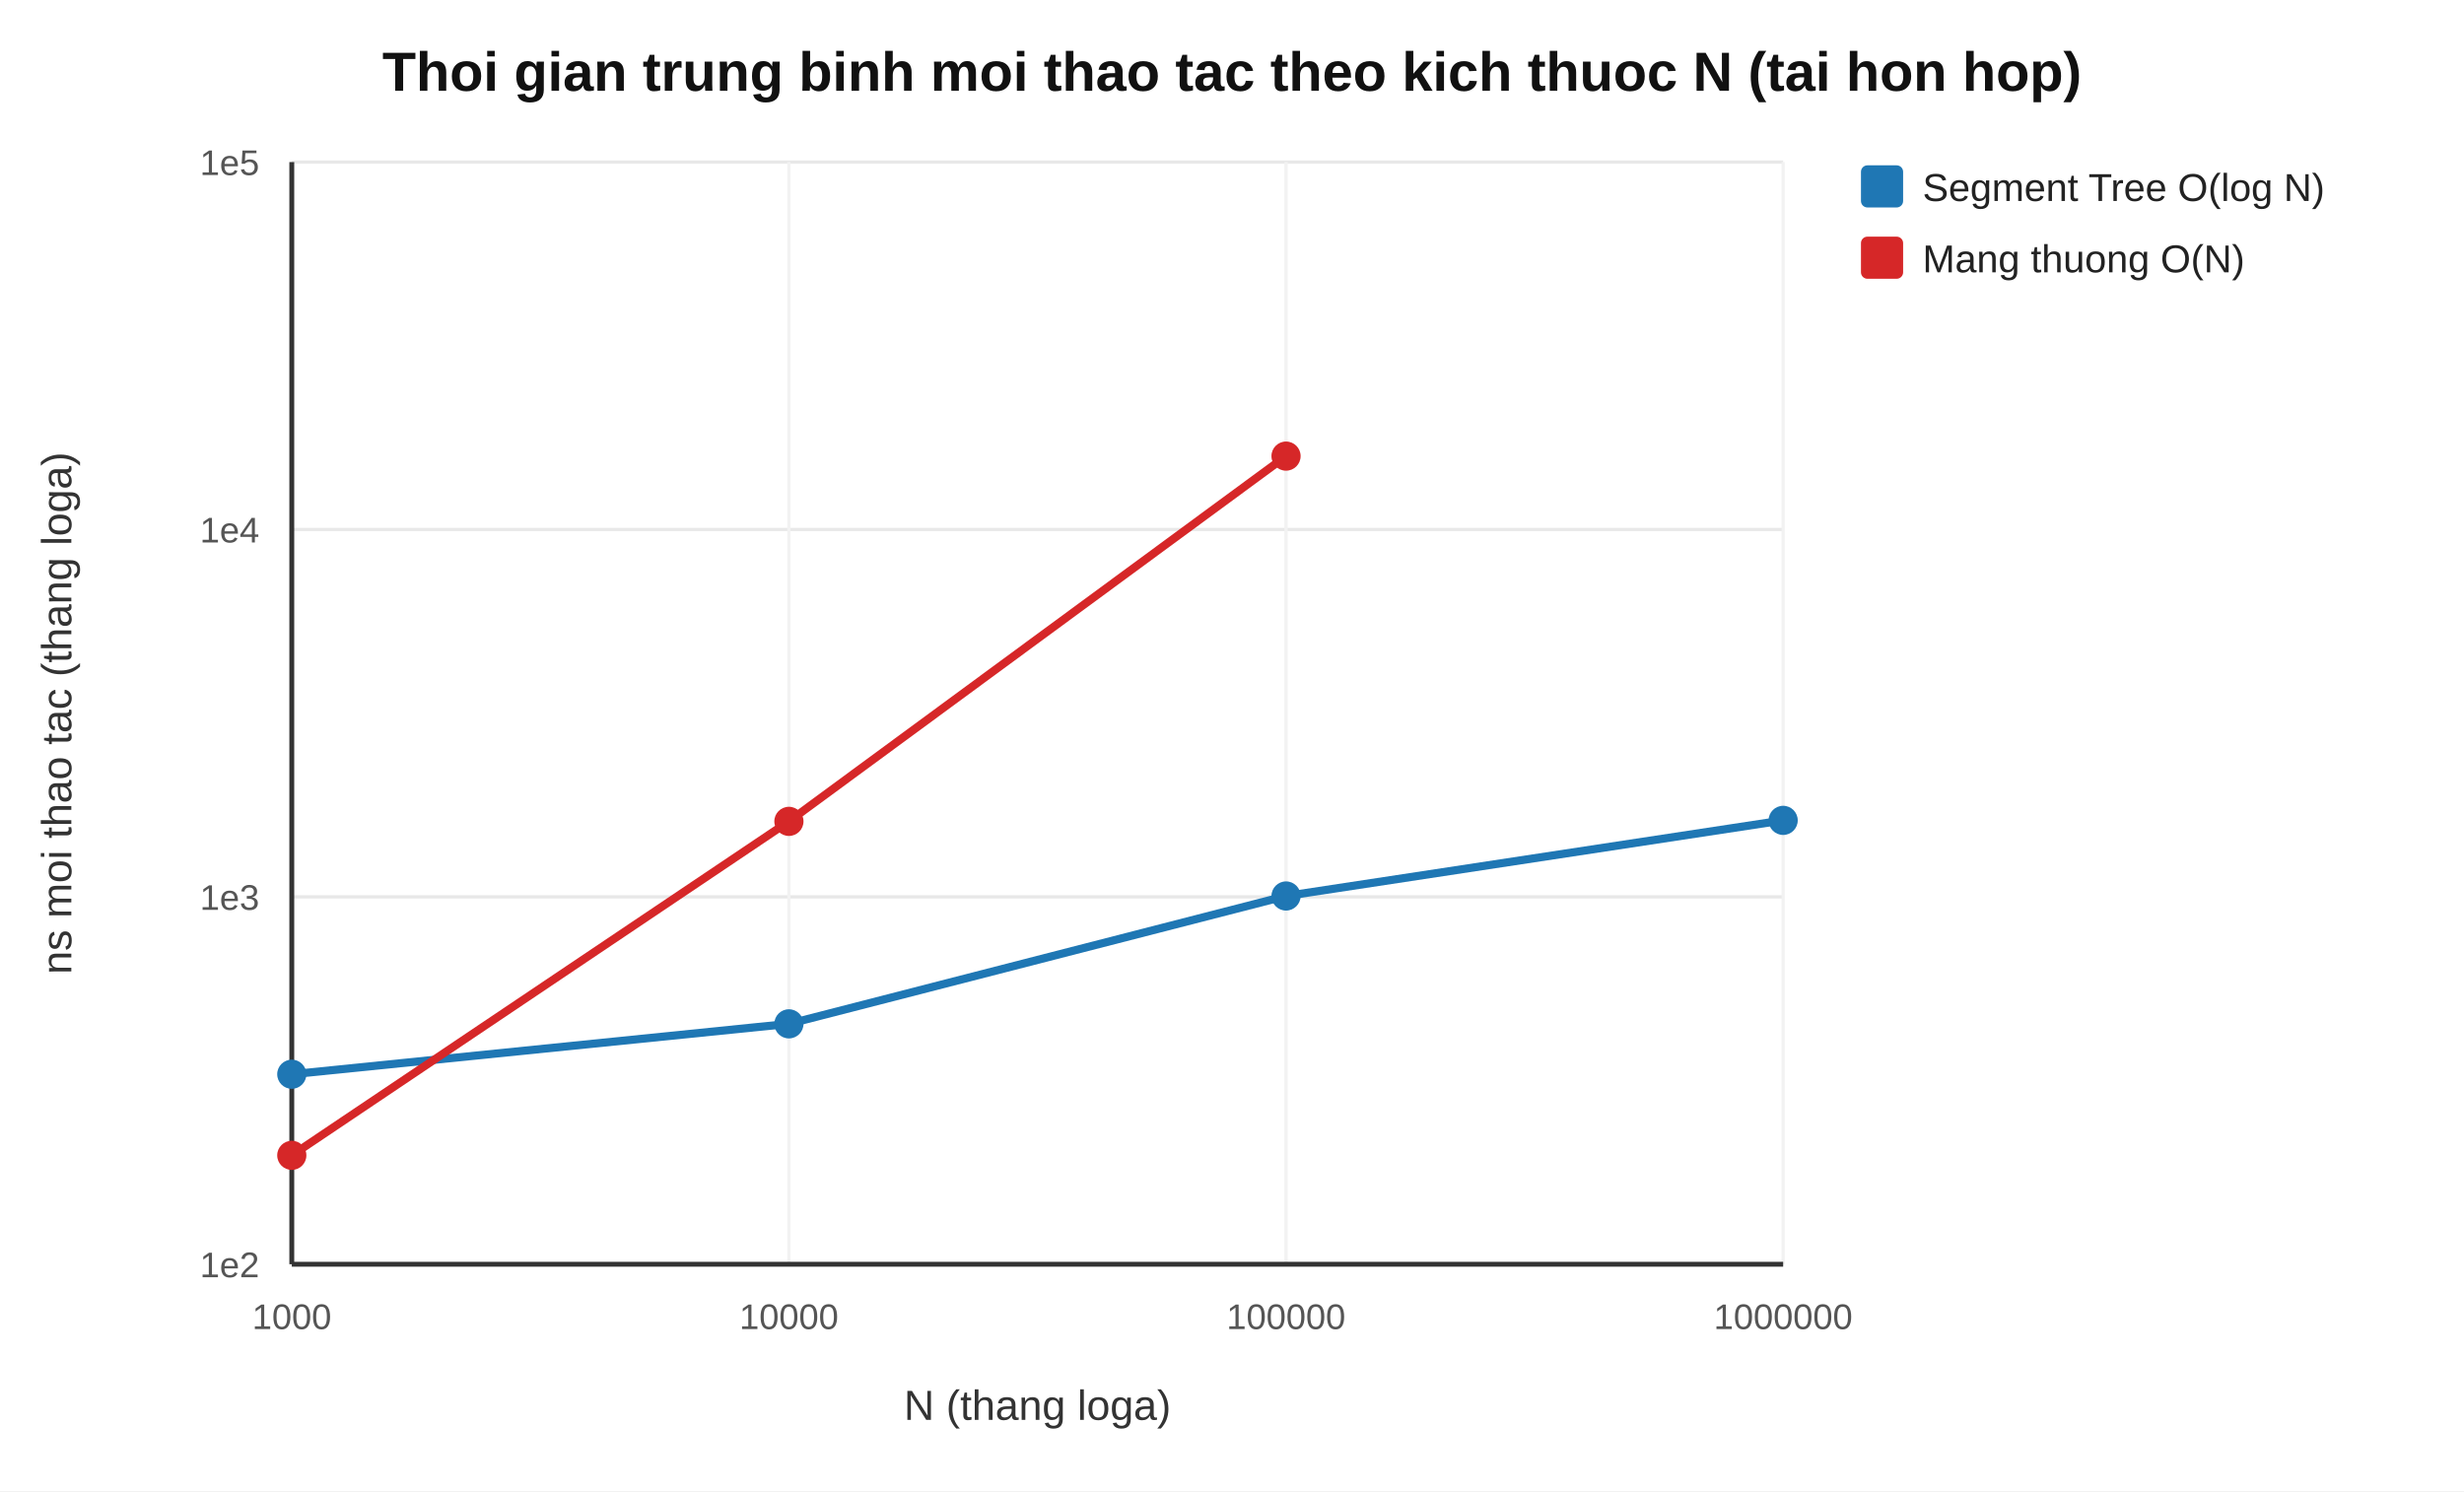
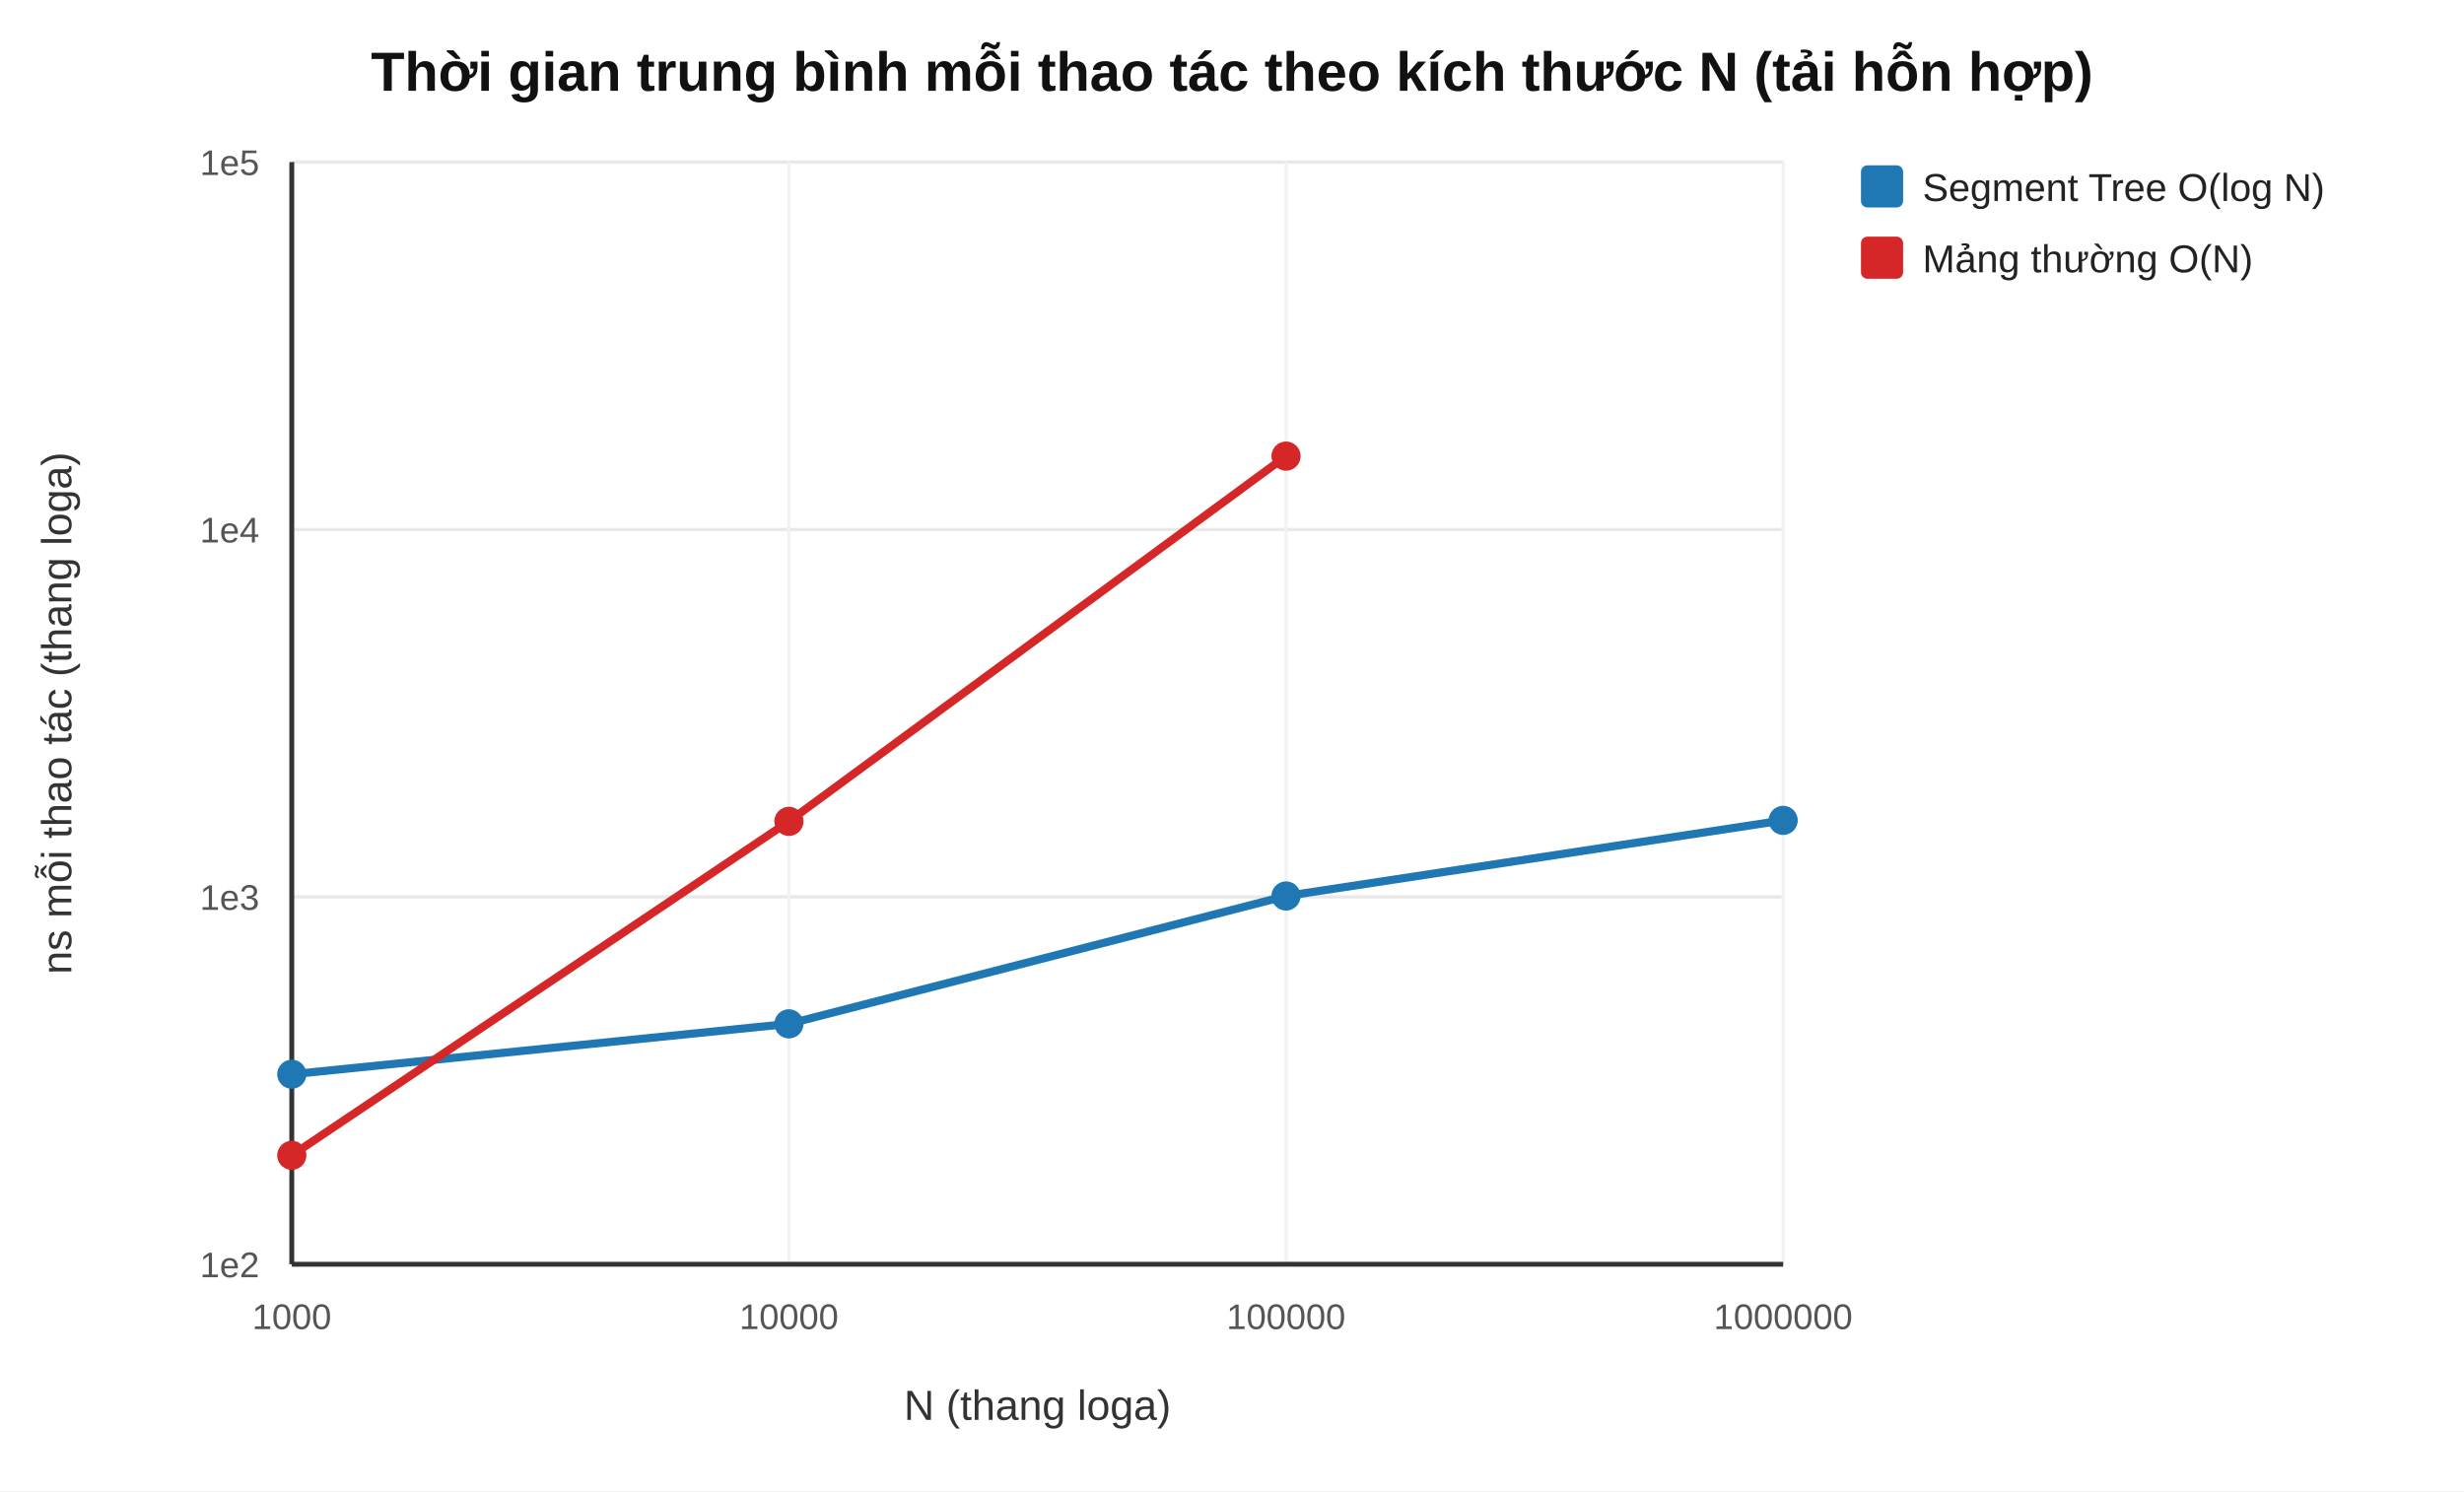
<svg xmlns="http://www.w3.org/2000/svg" width="760" height="460" viewBox="0 0 760 460" font-family="Segoe UI, Arial, sans-serif">
  <rect width="760" height="460" fill="#ffffff" />
-   <text x="380" y="28" text-anchor="middle" font-size="17" font-weight="600" fill="#111">Thoi gian trung binh moi thao tac theo kich thuoc N (tai hon hop)</text>
+   <text x="380" y="28" text-anchor="middle" font-size="17" font-weight="600" fill="#111">Thời gian trung bình mỗi thao tác theo kích thước N (tải hỗn hợp)</text>
  <line x1="90" y1="390" x2="550" y2="390" stroke="#e8e8e8" />
  <text x="80" y="394" text-anchor="end" font-size="11" fill="#555">1e2</text>
  <line x1="90" y1="276.667" x2="550" y2="276.667" stroke="#e8e8e8" />
  <text x="80" y="280.667" text-anchor="end" font-size="11" fill="#555">1e3</text>
  <line x1="90" y1="163.333" x2="550" y2="163.333" stroke="#e8e8e8" />
  <text x="80" y="167.333" text-anchor="end" font-size="11" fill="#555">1e4</text>
  <line x1="90" y1="50" x2="550" y2="50" stroke="#e8e8e8" />
  <text x="80" y="54" text-anchor="end" font-size="11" fill="#555">1e5</text>
  <line x1="90" y1="50" x2="90" y2="390" stroke="#f2f2f2" />
  <text x="90" y="410" text-anchor="middle" font-size="11" fill="#555">1000</text>
  <line x1="243.333" y1="50" x2="243.333" y2="390" stroke="#f2f2f2" />
  <text x="243.333" y="410" text-anchor="middle" font-size="11" fill="#555">10000</text>
  <line x1="396.667" y1="50" x2="396.667" y2="390" stroke="#f2f2f2" />
  <text x="396.667" y="410" text-anchor="middle" font-size="11" fill="#555">100000</text>
  <line x1="550" y1="50" x2="550" y2="390" stroke="#f2f2f2" />
  <text x="550" y="410" text-anchor="middle" font-size="11" fill="#555">1000000</text>
  <line x1="90" y1="50" x2="90" y2="390" stroke="#333" stroke-width="1.5" />
  <line x1="90" y1="390" x2="550" y2="390" stroke="#333" stroke-width="1.5" />
  <text x="320" y="438" text-anchor="middle" font-size="13" fill="#333">N (thang loga)</text>
-   <text x="22" y="220" text-anchor="middle" font-size="13" fill="#333" transform="rotate(-90 22 220)">ns moi thao tac (thang loga)</text>
+   <text x="22" y="220" text-anchor="middle" font-size="13" fill="#333" transform="rotate(-90 22 220)">ns mỗi thao tác (thang loga)</text>
  <polyline points="90,331.384 243.333,315.838 396.667,276.397 550,253.071" fill="none" stroke="#1f77b4" stroke-width="2.5" />
  <circle cx="90" cy="331.384" r="4.5" fill="#1f77b4" />
  <circle cx="243.333" cy="315.838" r="4.5" fill="#1f77b4" />
  <circle cx="396.667" cy="276.397" r="4.5" fill="#1f77b4" />
  <circle cx="550" cy="253.071" r="4.5" fill="#1f77b4" />
  <polyline points="90,356.403 243.333,253.376 396.667,140.701" fill="none" stroke="#d62728" stroke-width="2.5" />
  <circle cx="90" cy="356.403" r="4.5" fill="#d62728" />
  <circle cx="243.333" cy="253.376" r="4.5" fill="#d62728" />
  <circle cx="396.667" cy="140.701" r="4.5" fill="#d62728" />
  <rect x="574" y="51" width="13" height="13" fill="#1f77b4" rx="2" />
  <text x="593" y="62" font-size="12" fill="#222">Segment Tree O(log N)</text>
  <rect x="574" y="73" width="13" height="13" fill="#d62728" rx="2" />
-   <text x="593" y="84" font-size="12" fill="#222">Mang thuong O(N)</text>
+   <text x="593" y="84" font-size="12" fill="#222">Mảng thường O(N)</text>
</svg>
